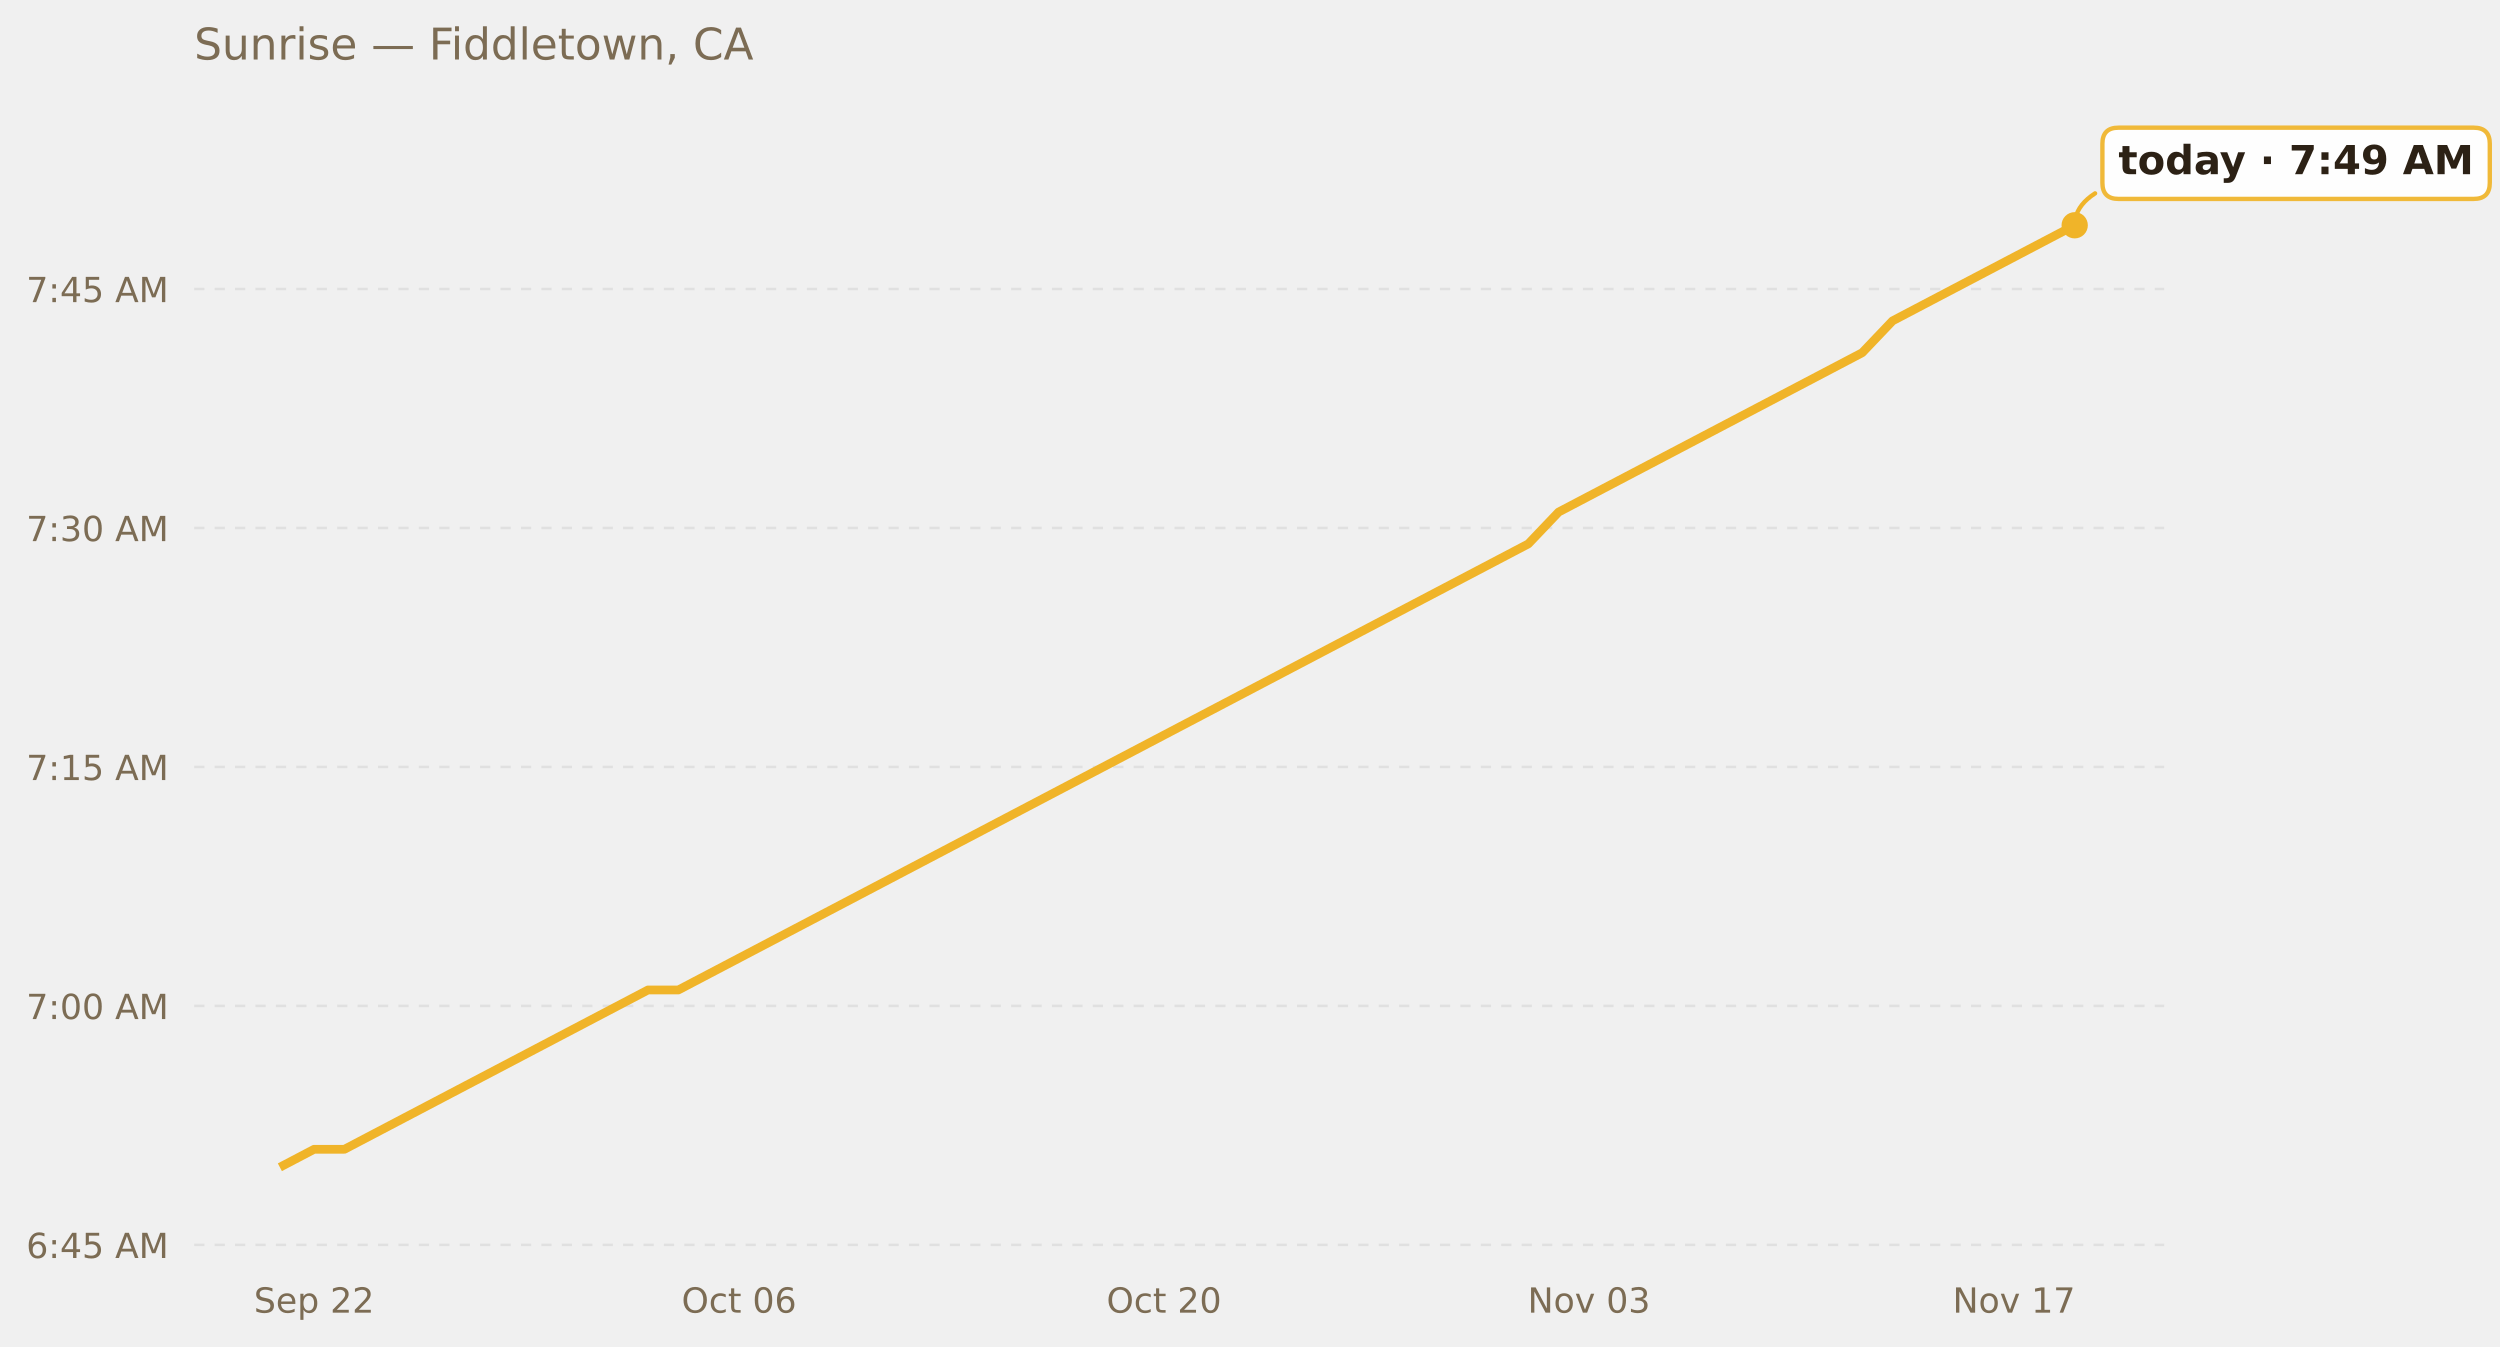
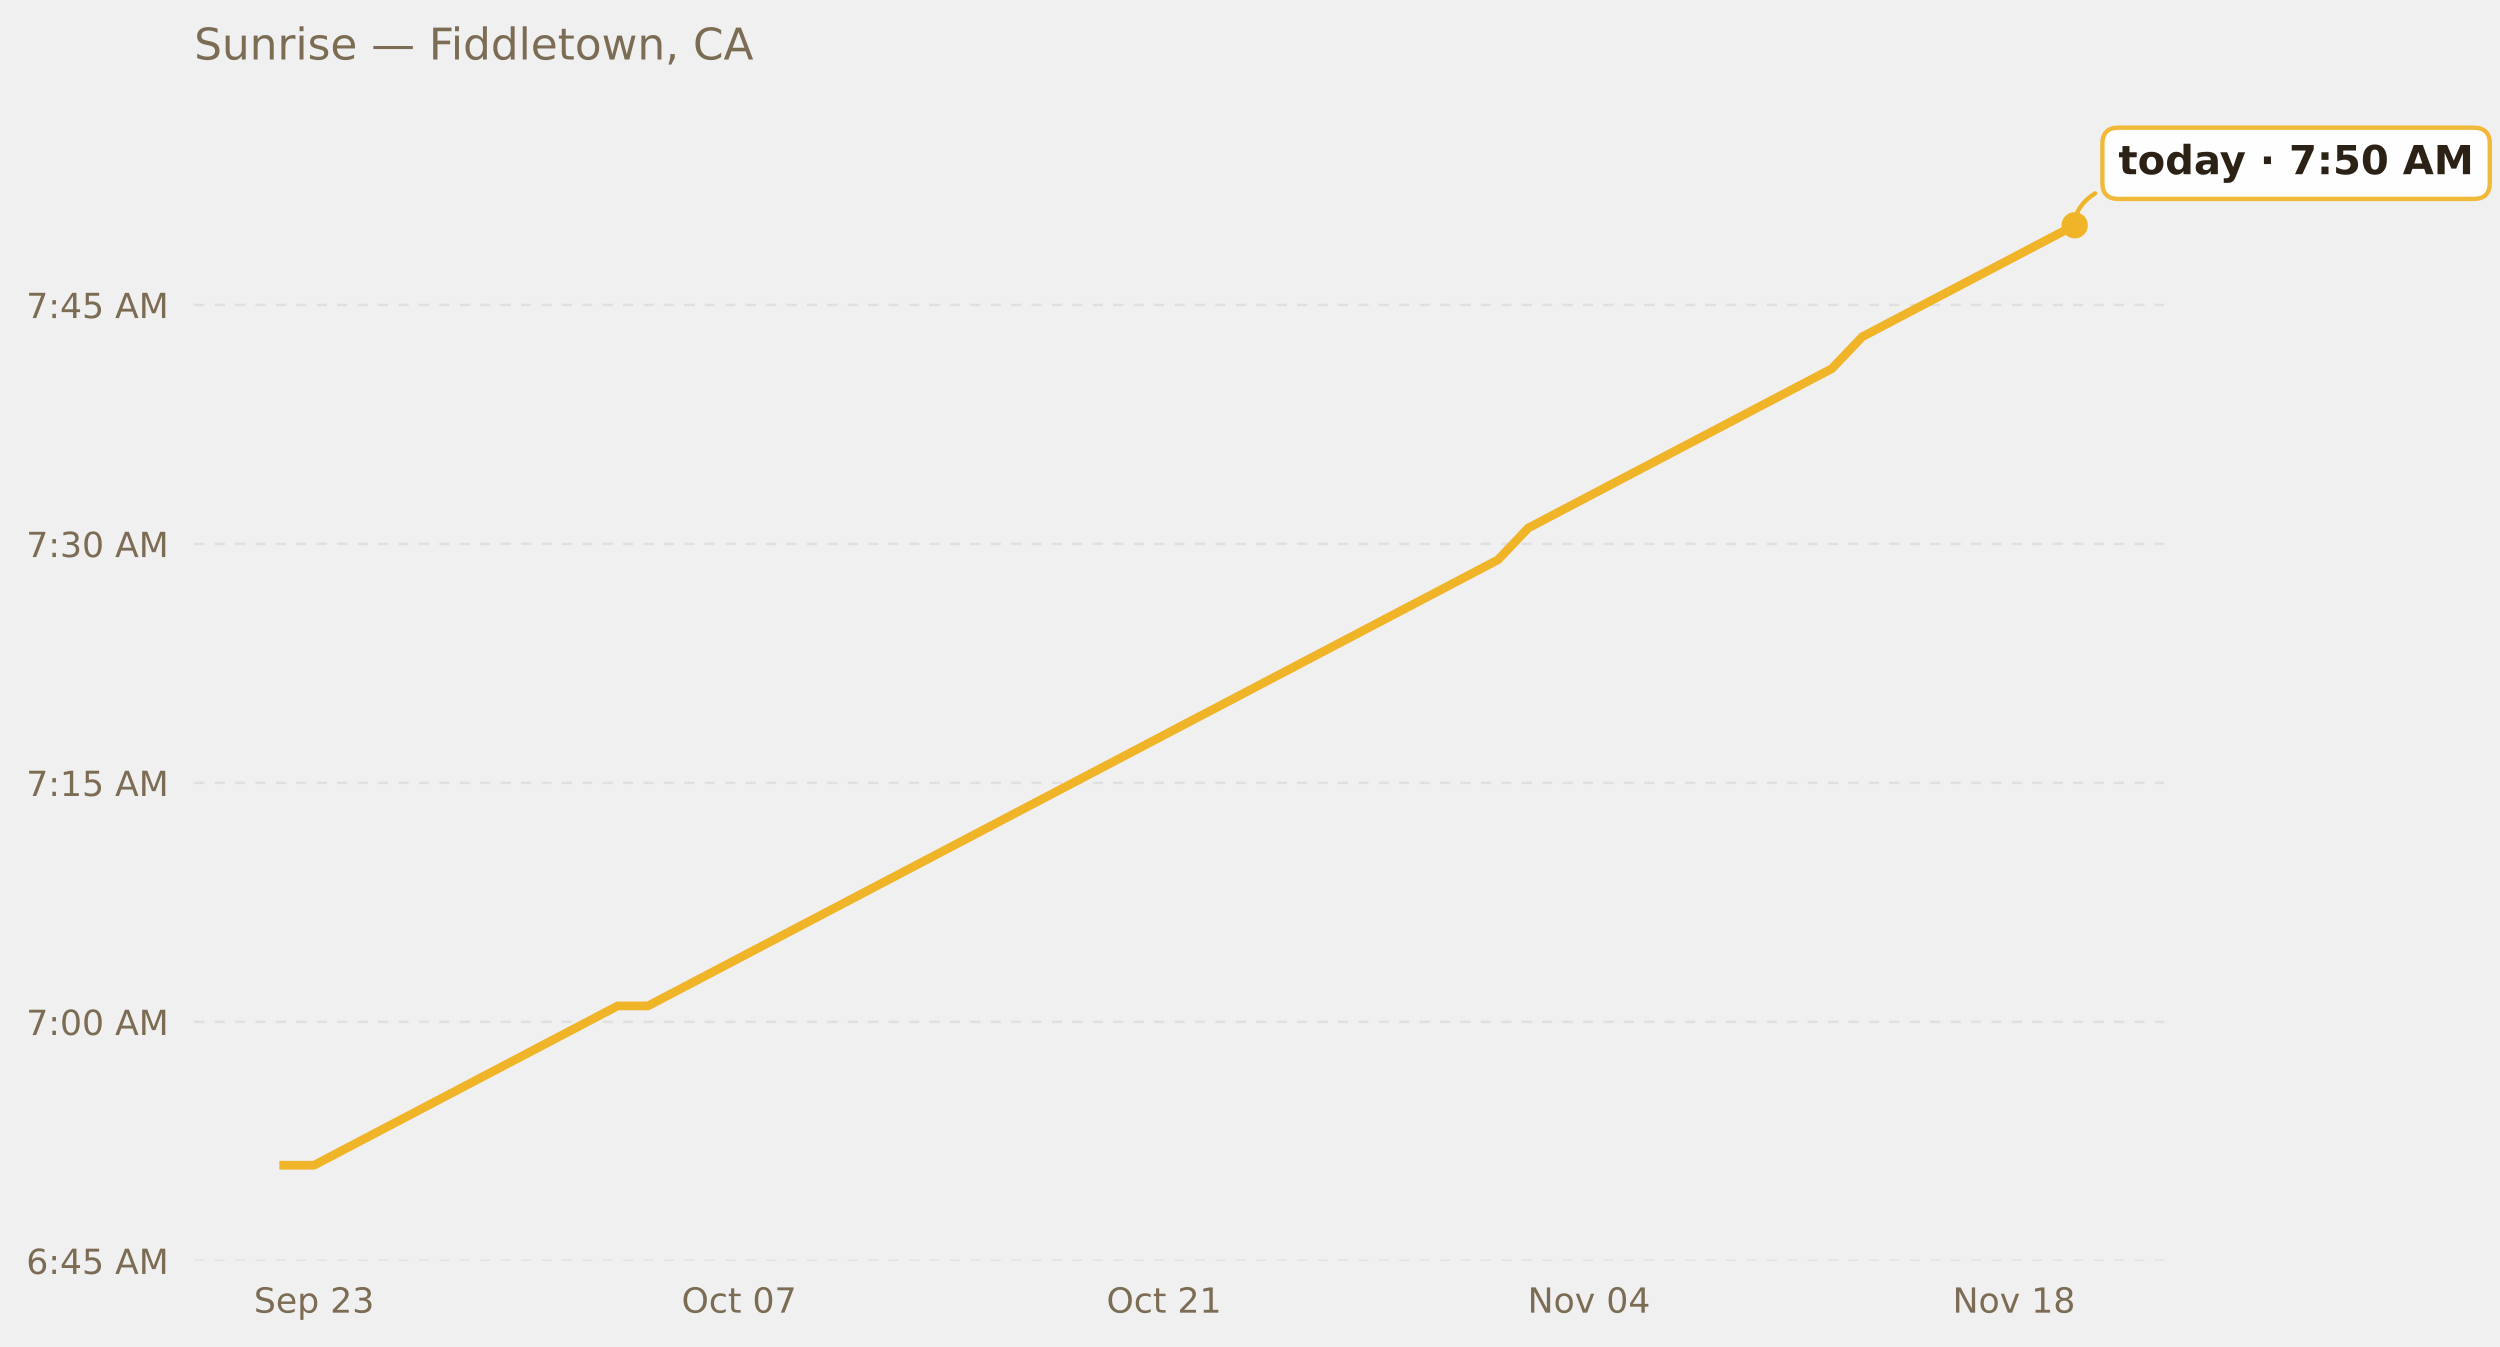
<svg xmlns="http://www.w3.org/2000/svg" xmlns:xlink="http://www.w3.org/1999/xlink" width="685.516pt" height="369.112pt" viewBox="0 0 685.516 369.112" version="1.1">
  <defs>
    <style type="text/css">*{stroke-linejoin: round; stroke-linecap: butt}</style>
  </defs>
  <g id="figure_1">
    <g id="patch_1">
      <path d="M 0 369.112  L 685.516 369.112  L 685.516 0  L 0 0  L 0 369.112  z " style="fill: none; opacity: 0" />
    </g>
    <g id="axes_1">
      <g id="patch_2">
        <path d="M 53.248 345.718  L 593.447 345.718  L 593.447 30.318  L 53.248 30.318  L 53.248 345.718  z " style="fill: none" />
      </g>
      <g id="matplotlib.axis_1">
        <g id="xtick_1">
          <g id="text_1">
            <g style="fill: #7c6c54" transform="translate(69.6183 359.9366) scale(0.095 -0.095)">
              <defs>
                <path id="DejaVuSans-53" d="M 3425 4513  L 3425 3897  Q 3066 4069 2747 4153  Q 2428 4238 2131 4238  Q 1616 4238 1336 4038  Q 1056 3838 1056 3469  Q 1056 3159 1242 3001  Q 1428 2844 1947 2747  L 2328 2669  Q 3034 2534 3370 2195  Q 3706 1856 3706 1288  Q 3706 609 3251 259  Q 2797 -91 1919 -91  Q 1588 -91 1214 -16  Q 841 59 441 206  L 441 856  Q 825 641 1194 531  Q 1563 422 1919 422  Q 2459 422 2753 634  Q 3047 847 3047 1241  Q 3047 1584 2836 1778  Q 2625 1972 2144 2069  L 1759 2144  Q 1053 2284 737 2584  Q 422 2884 422 3419  Q 422 4038 858 4394  Q 1294 4750 2059 4750  Q 2388 4750 2728 4690  Q 3069 4631 3425 4513  z " transform="scale(0.015625)" />
                <path id="DejaVuSans-65" d="M 3597 1894  L 3597 1613  L 953 1613  Q 991 1019 1311 708  Q 1631 397 2203 397  Q 2534 397 2845 478  Q 3156 559 3463 722  L 3463 178  Q 3153 47 2828 -22  Q 2503 -91 2169 -91  Q 1331 -91 842 396  Q 353 884 353 1716  Q 353 2575 817 3079  Q 1281 3584 2069 3584  Q 2775 3584 3186 3129  Q 3597 2675 3597 1894  z M 3022 2063  Q 3016 2534 2758 2815  Q 2500 3097 2075 3097  Q 1594 3097 1305 2825  Q 1016 2553 972 2059  L 3022 2063  z " transform="scale(0.015625)" />
                <path id="DejaVuSans-70" d="M 1159 525  L 1159 -1331  L 581 -1331  L 581 3500  L 1159 3500  L 1159 2969  Q 1341 3281 1617 3432  Q 1894 3584 2278 3584  Q 2916 3584 3314 3078  Q 3713 2572 3713 1747  Q 3713 922 3314 415  Q 2916 -91 2278 -91  Q 1894 -91 1617 61  Q 1341 213 1159 525  z M 3116 1747  Q 3116 2381 2855 2742  Q 2594 3103 2138 3103  Q 1681 3103 1420 2742  Q 1159 2381 1159 1747  Q 1159 1113 1420 752  Q 1681 391 2138 391  Q 2594 391 2855 752  Q 3116 1113 3116 1747  z " transform="scale(0.015625)" />
                <path id="DejaVuSans-20" transform="scale(0.015625)" />
                <path id="DejaVuSans-32" d="M 1228 531  L 3431 531  L 3431 0  L 469 0  L 469 531  Q 828 903 1448 1529  Q 2069 2156 2228 2338  Q 2531 2678 2651 2914  Q 2772 3150 2772 3378  Q 2772 3750 2511 3984  Q 2250 4219 1831 4219  Q 1534 4219 1204 4116  Q 875 4013 500 3803  L 500 4441  Q 881 4594 1212 4672  Q 1544 4750 1819 4750  Q 2544 4750 2975 4387  Q 3406 4025 3406 3419  Q 3406 3131 3298 2873  Q 3191 2616 2906 2266  Q 2828 2175 2409 1742  Q 1991 1309 1228 531  z " transform="scale(0.015625)" />
+                 <path id="DejaVuSans-33" d="M 2597 2516  Q 3050 2419 3304 2112  Q 3559 1806 3559 1356  Q 3559 666 3084 287  Q 2609 -91 1734 -91  Q 1441 -91 1130 -33  Q 819 25 488 141  L 488 750  Q 750 597 1062 519  Q 1375 441 1716 441  Q 2309 441 2620 675  Q 2931 909 2931 1356  Q 2931 1769 2642 2001  Q 2353 2234 1838 2234  L 1294 2234  L 1294 2753  L 1863 2753  Q 2328 2753 2575 2939  Q 2822 3125 2822 3475  Q 2822 3834 2567 4026  Q 2313 4219 1838 4219  Q 1578 4219 1281 4162  Q 984 4106 628 3988  L 628 4550  Q 988 4650 1302 4700  Q 1616 4750 1894 4750  Q 2613 4750 3031 4423  Q 3450 4097 3450 3541  Q 3450 3153 3228 2886  Q 3006 2619 2597 2516  z " transform="scale(0.015625)" />
              </defs>
              <use xlink:href="#DejaVuSans-53" />
              <use xlink:href="#DejaVuSans-65" x="63.477" />
              <use xlink:href="#DejaVuSans-70" x="125" />
              <use xlink:href="#DejaVuSans-20" x="188.477" />
              <use xlink:href="#DejaVuSans-32" x="220.264" />
-               <use xlink:href="#DejaVuSans-32" x="283.887" />
+               <use xlink:href="#DejaVuSans-33" x="283.887" />
            </g>
          </g>
        </g>
        <g id="xtick_2">
          <g id="text_2">
            <g style="fill: #7c6c54" transform="translate(186.8889 359.9366) scale(0.095 -0.095)">
              <defs>
                <path id="DejaVuSans-4f" d="M 2522 4238  Q 1834 4238 1429 3725  Q 1025 3213 1025 2328  Q 1025 1447 1429 934  Q 1834 422 2522 422  Q 3209 422 3611 934  Q 4013 1447 4013 2328  Q 4013 3213 3611 3725  Q 3209 4238 2522 4238  z M 2522 4750  Q 3503 4750 4090 4092  Q 4678 3434 4678 2328  Q 4678 1225 4090 567  Q 3503 -91 2522 -91  Q 1538 -91 948 565  Q 359 1222 359 2328  Q 359 3434 948 4092  Q 1538 4750 2522 4750  z " transform="scale(0.015625)" />
                <path id="DejaVuSans-63" d="M 3122 3366  L 3122 2828  Q 2878 2963 2633 3030  Q 2388 3097 2138 3097  Q 1578 3097 1268 2742  Q 959 2388 959 1747  Q 959 1106 1268 751  Q 1578 397 2138 397  Q 2388 397 2633 464  Q 2878 531 3122 666  L 3122 134  Q 2881 22 2623 -34  Q 2366 -91 2075 -91  Q 1284 -91 818 406  Q 353 903 353 1747  Q 353 2603 823 3093  Q 1294 3584 2113 3584  Q 2378 3584 2631 3529  Q 2884 3475 3122 3366  z " transform="scale(0.015625)" />
                <path id="DejaVuSans-74" d="M 1172 4494  L 1172 3500  L 2356 3500  L 2356 3053  L 1172 3053  L 1172 1153  Q 1172 725 1289 603  Q 1406 481 1766 481  L 2356 481  L 2356 0  L 1766 0  Q 1100 0 847 248  Q 594 497 594 1153  L 594 3053  L 172 3053  L 172 3500  L 594 3500  L 594 4494  L 1172 4494  z " transform="scale(0.015625)" />
                <path id="DejaVuSans-30" d="M 2034 4250  Q 1547 4250 1301 3770  Q 1056 3291 1056 2328  Q 1056 1369 1301 889  Q 1547 409 2034 409  Q 2525 409 2770 889  Q 3016 1369 3016 2328  Q 3016 3291 2770 3770  Q 2525 4250 2034 4250  z M 2034 4750  Q 2819 4750 3233 4129  Q 3647 3509 3647 2328  Q 3647 1150 3233 529  Q 2819 -91 2034 -91  Q 1250 -91 836 529  Q 422 1150 422 2328  Q 422 3509 836 4129  Q 1250 4750 2034 4750  z " transform="scale(0.015625)" />
-                 <path id="DejaVuSans-36" d="M 2113 2584  Q 1688 2584 1439 2293  Q 1191 2003 1191 1497  Q 1191 994 1439 701  Q 1688 409 2113 409  Q 2538 409 2786 701  Q 3034 994 3034 1497  Q 3034 2003 2786 2293  Q 2538 2584 2113 2584  z M 3366 4563  L 3366 3988  Q 3128 4100 2886 4159  Q 2644 4219 2406 4219  Q 1781 4219 1451 3797  Q 1122 3375 1075 2522  Q 1259 2794 1537 2939  Q 1816 3084 2150 3084  Q 2853 3084 3261 2657  Q 3669 2231 3669 1497  Q 3669 778 3244 343  Q 2819 -91 2113 -91  Q 1303 -91 875 529  Q 447 1150 447 2328  Q 447 3434 972 4092  Q 1497 4750 2381 4750  Q 2619 4750 2861 4703  Q 3103 4656 3366 4563  z " transform="scale(0.015625)" />
+                 <path id="DejaVuSans-37" d="M 525 4666  L 3525 4666  L 3525 4397  L 1831 0  L 1172 0  L 2766 4134  L 525 4134  L 525 4666  z " transform="scale(0.015625)" />
              </defs>
              <use xlink:href="#DejaVuSans-4f" />
              <use xlink:href="#DejaVuSans-63" x="78.711" />
              <use xlink:href="#DejaVuSans-74" x="133.691" />
              <use xlink:href="#DejaVuSans-20" x="172.9" />
              <use xlink:href="#DejaVuSans-30" x="204.688" />
-               <use xlink:href="#DejaVuSans-36" x="268.311" />
+               <use xlink:href="#DejaVuSans-37" x="268.311" />
            </g>
          </g>
        </g>
        <g id="xtick_3">
          <g id="text_3">
            <g style="fill: #7c6c54" transform="translate(303.4187 359.9366) scale(0.095 -0.095)">
+               <defs>
+                 <path id="DejaVuSans-31" d="M 794 531  L 1825 531  L 1825 4091  L 703 3866  L 703 4441  L 1819 4666  L 2450 4666  L 2450 531  L 3481 531  L 3481 0  L 794 0  L 794 531  z " transform="scale(0.015625)" />
+               </defs>
              <use xlink:href="#DejaVuSans-4f" />
              <use xlink:href="#DejaVuSans-63" x="78.711" />
              <use xlink:href="#DejaVuSans-74" x="133.691" />
              <use xlink:href="#DejaVuSans-20" x="172.9" />
              <use xlink:href="#DejaVuSans-32" x="204.688" />
-               <use xlink:href="#DejaVuSans-30" x="268.311" />
+               <use xlink:href="#DejaVuSans-31" x="268.311" />
            </g>
          </g>
        </g>
        <g id="xtick_4">
          <g id="text_4">
            <g style="fill: #7c6c54" transform="translate(418.8902 359.9366) scale(0.095 -0.095)">
              <defs>
                <path id="DejaVuSans-4e" d="M 628 4666  L 1478 4666  L 3547 763  L 3547 4666  L 4159 4666  L 4159 0  L 3309 0  L 1241 3903  L 1241 0  L 628 0  L 628 4666  z " transform="scale(0.015625)" />
                <path id="DejaVuSans-6f" d="M 1959 3097  Q 1497 3097 1228 2736  Q 959 2375 959 1747  Q 959 1119 1226 758  Q 1494 397 1959 397  Q 2419 397 2687 759  Q 2956 1122 2956 1747  Q 2956 2369 2687 2733  Q 2419 3097 1959 3097  z M 1959 3584  Q 2709 3584 3137 3096  Q 3566 2609 3566 1747  Q 3566 888 3137 398  Q 2709 -91 1959 -91  Q 1206 -91 779 398  Q 353 888 353 1747  Q 353 2609 779 3096  Q 1206 3584 1959 3584  z " transform="scale(0.015625)" />
                <path id="DejaVuSans-76" d="M 191 3500  L 800 3500  L 1894 563  L 2988 3500  L 3597 3500  L 2284 0  L 1503 0  L 191 3500  z " transform="scale(0.015625)" />
-                 <path id="DejaVuSans-33" d="M 2597 2516  Q 3050 2419 3304 2112  Q 3559 1806 3559 1356  Q 3559 666 3084 287  Q 2609 -91 1734 -91  Q 1441 -91 1130 -33  Q 819 25 488 141  L 488 750  Q 750 597 1062 519  Q 1375 441 1716 441  Q 2309 441 2620 675  Q 2931 909 2931 1356  Q 2931 1769 2642 2001  Q 2353 2234 1838 2234  L 1294 2234  L 1294 2753  L 1863 2753  Q 2328 2753 2575 2939  Q 2822 3125 2822 3475  Q 2822 3834 2567 4026  Q 2313 4219 1838 4219  Q 1578 4219 1281 4162  Q 984 4106 628 3988  L 628 4550  Q 988 4650 1302 4700  Q 1616 4750 1894 4750  Q 2613 4750 3031 4423  Q 3450 4097 3450 3541  Q 3450 3153 3228 2886  Q 3006 2619 2597 2516  z " transform="scale(0.015625)" />
+                 <path id="DejaVuSans-34" d="M 2419 4116  L 825 1625  L 2419 1625  L 2419 4116  z M 2253 4666  L 3047 4666  L 3047 1625  L 3713 1625  L 3713 1100  L 3047 1100  L 3047 0  L 2419 0  L 2419 1100  L 313 1100  L 313 1709  L 2253 4666  z " transform="scale(0.015625)" />
              </defs>
              <use xlink:href="#DejaVuSans-4e" />
              <use xlink:href="#DejaVuSans-6f" x="74.805" />
              <use xlink:href="#DejaVuSans-76" x="135.986" />
              <use xlink:href="#DejaVuSans-20" x="195.166" />
              <use xlink:href="#DejaVuSans-30" x="226.953" />
-               <use xlink:href="#DejaVuSans-33" x="290.576" />
+               <use xlink:href="#DejaVuSans-34" x="290.576" />
            </g>
          </g>
        </g>
        <g id="xtick_5">
          <g id="text_5">
            <g style="fill: #7c6c54" transform="translate(535.42 359.9366) scale(0.095 -0.095)">
              <defs>
-                 <path id="DejaVuSans-31" d="M 794 531  L 1825 531  L 1825 4091  L 703 3866  L 703 4441  L 1819 4666  L 2450 4666  L 2450 531  L 3481 531  L 3481 0  L 794 0  L 794 531  z " transform="scale(0.015625)" />
-                 <path id="DejaVuSans-37" d="M 525 4666  L 3525 4666  L 3525 4397  L 1831 0  L 1172 0  L 2766 4134  L 525 4134  L 525 4666  z " transform="scale(0.015625)" />
+                 <path id="DejaVuSans-38" d="M 2034 2216  Q 1584 2216 1326 1975  Q 1069 1734 1069 1313  Q 1069 891 1326 650  Q 1584 409 2034 409  Q 2484 409 2743 651  Q 3003 894 3003 1313  Q 3003 1734 2745 1975  Q 2488 2216 2034 2216  z M 1403 2484  Q 997 2584 770 2862  Q 544 3141 544 3541  Q 544 4100 942 4425  Q 1341 4750 2034 4750  Q 2731 4750 3128 4425  Q 3525 4100 3525 3541  Q 3525 3141 3298 2862  Q 3072 2584 2669 2484  Q 3125 2378 3379 2068  Q 3634 1759 3634 1313  Q 3634 634 3220 271  Q 2806 -91 2034 -91  Q 1263 -91 848 271  Q 434 634 434 1313  Q 434 1759 690 2068  Q 947 2378 1403 2484  z M 1172 3481  Q 1172 3119 1398 2916  Q 1625 2713 2034 2713  Q 2441 2713 2670 2916  Q 2900 3119 2900 3481  Q 2900 3844 2670 4047  Q 2441 4250 2034 4250  Q 1625 4250 1398 4047  Q 1172 3844 1172 3481  z " transform="scale(0.015625)" />
              </defs>
              <use xlink:href="#DejaVuSans-4e" />
              <use xlink:href="#DejaVuSans-6f" x="74.805" />
              <use xlink:href="#DejaVuSans-76" x="135.986" />
              <use xlink:href="#DejaVuSans-20" x="195.166" />
              <use xlink:href="#DejaVuSans-31" x="226.953" />
-               <use xlink:href="#DejaVuSans-37" x="290.576" />
+               <use xlink:href="#DejaVuSans-38" x="290.576" />
            </g>
          </g>
        </g>
      </g>
      <g id="matplotlib.axis_2">
        <g id="ytick_1">
          <g id="line2d_1">
-             <path d="M 53.248 341.35  L 593.447 341.35  " clip-path="url(#pa359746d48)" style="fill: none; stroke-dasharray: 2.8,2.8; stroke-dashoffset: 0; stroke: #e0e0e0; stroke-width: 0.7" />
+             <path d="M 53.248 345.718  L 593.447 345.718  " clip-path="url(#pfb98e4718d)" style="fill: none; stroke-dasharray: 2.8,2.8; stroke-dashoffset: 0; stroke: #e0e0e0; stroke-width: 0.7" />
          </g>
          <g id="text_6">
-             <g style="fill: #7c6c54" transform="translate(7.2 344.959) scale(0.095 -0.095)">
-               <defs>
+             <g style="fill: #7c6c54" transform="translate(7.2 349.3274) scale(0.095 -0.095)">
+               <defs>
+                 <path id="DejaVuSans-36" d="M 2113 2584  Q 1688 2584 1439 2293  Q 1191 2003 1191 1497  Q 1191 994 1439 701  Q 1688 409 2113 409  Q 2538 409 2786 701  Q 3034 994 3034 1497  Q 3034 2003 2786 2293  Q 2538 2584 2113 2584  z M 3366 4563  L 3366 3988  Q 3128 4100 2886 4159  Q 2644 4219 2406 4219  Q 1781 4219 1451 3797  Q 1122 3375 1075 2522  Q 1259 2794 1537 2939  Q 1816 3084 2150 3084  Q 2853 3084 3261 2657  Q 3669 2231 3669 1497  Q 3669 778 3244 343  Q 2819 -91 2113 -91  Q 1303 -91 875 529  Q 447 1150 447 2328  Q 447 3434 972 4092  Q 1497 4750 2381 4750  Q 2619 4750 2861 4703  Q 3103 4656 3366 4563  z " transform="scale(0.015625)" />
                <path id="DejaVuSans-3a" d="M 750 794  L 1409 794  L 1409 0  L 750 0  L 750 794  z M 750 3309  L 1409 3309  L 1409 2516  L 750 2516  L 750 3309  z " transform="scale(0.015625)" />
-                 <path id="DejaVuSans-34" d="M 2419 4116  L 825 1625  L 2419 1625  L 2419 4116  z M 2253 4666  L 3047 4666  L 3047 1625  L 3713 1625  L 3713 1100  L 3047 1100  L 3047 0  L 2419 0  L 2419 1100  L 313 1100  L 313 1709  L 2253 4666  z " transform="scale(0.015625)" />
                <path id="DejaVuSans-35" d="M 691 4666  L 3169 4666  L 3169 4134  L 1269 4134  L 1269 2991  Q 1406 3038 1543 3061  Q 1681 3084 1819 3084  Q 2600 3084 3056 2656  Q 3513 2228 3513 1497  Q 3513 744 3044 326  Q 2575 -91 1722 -91  Q 1428 -91 1123 -41  Q 819 9 494 109  L 494 744  Q 775 591 1075 516  Q 1375 441 1709 441  Q 2250 441 2565 725  Q 2881 1009 2881 1497  Q 2881 1984 2565 2268  Q 2250 2553 1709 2553  Q 1456 2553 1204 2497  Q 953 2441 691 2322  L 691 4666  z " transform="scale(0.015625)" />
                <path id="DejaVuSans-41" d="M 2188 4044  L 1331 1722  L 3047 1722  L 2188 4044  z M 1831 4666  L 2547 4666  L 4325 0  L 3669 0  L 3244 1197  L 1141 1197  L 716 0  L 50 0  L 1831 4666  z " transform="scale(0.015625)" />
                <path id="DejaVuSans-4d" d="M 628 4666  L 1569 4666  L 2759 1491  L 3956 4666  L 4897 4666  L 4897 0  L 4281 0  L 4281 4097  L 3078 897  L 2444 897  L 1241 4097  L 1241 0  L 628 0  L 628 4666  z " transform="scale(0.015625)" />
              </defs>
              <use xlink:href="#DejaVuSans-36" />
              <use xlink:href="#DejaVuSans-3a" x="63.623" />
              <use xlink:href="#DejaVuSans-34" x="97.314" />
              <use xlink:href="#DejaVuSans-35" x="160.938" />
              <use xlink:href="#DejaVuSans-20" x="224.561" />
              <use xlink:href="#DejaVuSans-41" x="256.348" />
              <use xlink:href="#DejaVuSans-4d" x="324.756" />
            </g>
          </g>
        </g>
        <g id="ytick_2">
          <g id="line2d_2">
-             <path d="M 53.248 275.823  L 593.447 275.823  " clip-path="url(#pa359746d48)" style="fill: none; stroke-dasharray: 2.8,2.8; stroke-dashoffset: 0; stroke: #e0e0e0; stroke-width: 0.7" />
+             <path d="M 53.248 280.192  L 593.447 280.192  " clip-path="url(#pfb98e4718d)" style="fill: none; stroke-dasharray: 2.8,2.8; stroke-dashoffset: 0; stroke: #e0e0e0; stroke-width: 0.7" />
          </g>
          <g id="text_7">
-             <g style="fill: #7c6c54" transform="translate(7.2 279.4326) scale(0.095 -0.095)">
+             <g style="fill: #7c6c54" transform="translate(7.2 283.8011) scale(0.095 -0.095)">
              <use xlink:href="#DejaVuSans-37" />
              <use xlink:href="#DejaVuSans-3a" x="63.623" />
              <use xlink:href="#DejaVuSans-30" x="97.314" />
              <use xlink:href="#DejaVuSans-30" x="160.938" />
              <use xlink:href="#DejaVuSans-20" x="224.561" />
              <use xlink:href="#DejaVuSans-41" x="256.348" />
              <use xlink:href="#DejaVuSans-4d" x="324.756" />
            </g>
          </g>
        </g>
        <g id="ytick_3">
          <g id="line2d_3">
-             <path d="M 53.248 210.297  L 593.447 210.297  " clip-path="url(#pa359746d48)" style="fill: none; stroke-dasharray: 2.8,2.8; stroke-dashoffset: 0; stroke: #e0e0e0; stroke-width: 0.7" />
+             <path d="M 53.248 214.665  L 593.447 214.665  " clip-path="url(#pfb98e4718d)" style="fill: none; stroke-dasharray: 2.8,2.8; stroke-dashoffset: 0; stroke: #e0e0e0; stroke-width: 0.7" />
          </g>
          <g id="text_8">
-             <g style="fill: #7c6c54" transform="translate(7.2 213.9063) scale(0.095 -0.095)">
+             <g style="fill: #7c6c54" transform="translate(7.2 218.2748) scale(0.095 -0.095)">
              <use xlink:href="#DejaVuSans-37" />
              <use xlink:href="#DejaVuSans-3a" x="63.623" />
              <use xlink:href="#DejaVuSans-31" x="97.314" />
              <use xlink:href="#DejaVuSans-35" x="160.938" />
              <use xlink:href="#DejaVuSans-20" x="224.561" />
              <use xlink:href="#DejaVuSans-41" x="256.348" />
              <use xlink:href="#DejaVuSans-4d" x="324.756" />
            </g>
          </g>
        </g>
        <g id="ytick_4">
          <g id="line2d_4">
-             <path d="M 53.248 144.771  L 593.447 144.771  " clip-path="url(#pa359746d48)" style="fill: none; stroke-dasharray: 2.8,2.8; stroke-dashoffset: 0; stroke: #e0e0e0; stroke-width: 0.7" />
+             <path d="M 53.248 149.139  L 593.447 149.139  " clip-path="url(#pfb98e4718d)" style="fill: none; stroke-dasharray: 2.8,2.8; stroke-dashoffset: 0; stroke: #e0e0e0; stroke-width: 0.7" />
          </g>
          <g id="text_9">
-             <g style="fill: #7c6c54" transform="translate(7.2 148.38) scale(0.095 -0.095)">
+             <g style="fill: #7c6c54" transform="translate(7.2 152.7484) scale(0.095 -0.095)">
              <use xlink:href="#DejaVuSans-37" />
              <use xlink:href="#DejaVuSans-3a" x="63.623" />
              <use xlink:href="#DejaVuSans-33" x="97.314" />
              <use xlink:href="#DejaVuSans-30" x="160.938" />
              <use xlink:href="#DejaVuSans-20" x="224.561" />
              <use xlink:href="#DejaVuSans-41" x="256.348" />
              <use xlink:href="#DejaVuSans-4d" x="324.756" />
            </g>
          </g>
        </g>
        <g id="ytick_5">
          <g id="line2d_5">
-             <path d="M 53.248 79.244  L 593.447 79.244  " clip-path="url(#pa359746d48)" style="fill: none; stroke-dasharray: 2.8,2.8; stroke-dashoffset: 0; stroke: #e0e0e0; stroke-width: 0.7" />
+             <path d="M 53.248 83.613  L 593.447 83.613  " clip-path="url(#pfb98e4718d)" style="fill: none; stroke-dasharray: 2.8,2.8; stroke-dashoffset: 0; stroke: #e0e0e0; stroke-width: 0.7" />
          </g>
          <g id="text_10">
-             <g style="fill: #7c6c54" transform="translate(7.2 82.8537) scale(0.095 -0.095)">
+             <g style="fill: #7c6c54" transform="translate(7.2 87.22212) scale(0.095 -0.095)">
              <use xlink:href="#DejaVuSans-37" />
              <use xlink:href="#DejaVuSans-3a" x="63.623" />
              <use xlink:href="#DejaVuSans-34" x="97.314" />
              <use xlink:href="#DejaVuSans-35" x="160.938" />
              <use xlink:href="#DejaVuSans-20" x="224.561" />
              <use xlink:href="#DejaVuSans-41" x="256.348" />
              <use xlink:href="#DejaVuSans-4d" x="324.756" />
            </g>
          </g>
        </g>
      </g>
      <g id="line2d_6">
-         <path d="M 77.802 319.508  L 86.126 315.139  L 94.45 315.139  L 102.773 310.771  L 111.097 306.402  L 119.42 302.034  L 127.744 297.665  L 136.067 293.297  L 144.391 288.929  L 152.715 284.56  L 161.038 280.192  L 169.362 275.823  L 177.685 271.455  L 186.009 271.455  L 194.332 267.087  L 202.656 262.718  L 210.979 258.35  L 219.303 253.981  L 227.627 249.613  L 235.95 245.244  L 244.274 240.876  L 252.597 236.508  L 260.921 232.139  L 269.244 227.771  L 277.568 223.402  L 285.891 219.034  L 294.215 214.665  L 302.539 210.297  L 310.862 205.929  L 319.186 201.56  L 327.509 197.192  L 335.833 192.823  L 344.156 188.455  L 352.48 184.087  L 360.804 179.718  L 369.127 175.35  L 377.451 170.981  L 385.774 166.613  L 394.098 162.244  L 402.421 157.876  L 410.745 153.508  L 419.068 149.139  L 427.392 140.402  L 435.716 136.034  L 444.039 131.665  L 452.363 127.297  L 460.686 122.929  L 469.01 118.56  L 477.333 114.192  L 485.657 109.823  L 493.981 105.455  L 502.304 101.087  L 510.628 96.718  L 518.951 87.981  L 527.275 83.613  L 535.598 79.244  L 543.922 74.876  L 552.245 70.508  L 560.569 66.139  L 568.893 61.771  " clip-path="url(#pa359746d48)" style="fill: none; stroke: #f0b429; stroke-width: 2.4; stroke-linecap: square" />
+         <path d="M 77.802 319.508  L 86.126 319.508  L 94.45 315.139  L 102.773 310.771  L 111.097 306.402  L 119.42 302.034  L 127.744 297.665  L 136.067 293.297  L 144.391 288.929  L 152.715 284.56  L 161.038 280.192  L 169.362 275.823  L 177.685 275.823  L 186.009 271.455  L 194.332 267.087  L 202.656 262.718  L 210.979 258.35  L 219.303 253.981  L 227.627 249.613  L 235.95 245.244  L 244.274 240.876  L 252.597 236.508  L 260.921 232.139  L 269.244 227.771  L 277.568 223.402  L 285.891 219.034  L 294.215 214.665  L 302.539 210.297  L 310.862 205.929  L 319.186 201.56  L 327.509 197.192  L 335.833 192.823  L 344.156 188.455  L 352.48 184.087  L 360.804 179.718  L 369.127 175.35  L 377.451 170.981  L 385.774 166.613  L 394.098 162.244  L 402.421 157.876  L 410.745 153.508  L 419.068 144.771  L 427.392 140.402  L 435.716 136.034  L 444.039 131.665  L 452.363 127.297  L 460.686 122.929  L 469.01 118.56  L 477.333 114.192  L 485.657 109.823  L 493.981 105.455  L 502.304 101.087  L 510.628 92.35  L 518.951 87.981  L 527.275 83.613  L 535.598 79.244  L 543.922 74.876  L 552.245 70.508  L 560.569 66.139  L 568.893 61.771  " clip-path="url(#pfb98e4718d)" style="fill: none; stroke: #f0b429; stroke-width: 2.4; stroke-linecap: square" />
      </g>
      <g id="patch_3">
        <path d="M 574.481 53.024  Q 570.003 55.902 569.113 59.783  " style="fill: none; stroke: #f0b429; stroke-width: 1.2; stroke-linecap: round" />
      </g>
      <g id="text_11">
        <g id="patch_4">
          <path d="M 580.893 54.544  L 678.316 54.544  Q 682.716 54.544 682.716 50.144  L 682.716 39.412  Q 682.716 35.012 678.316 35.012  L 580.893 35.012  Q 576.493 35.012 576.493 39.412  L 576.493 50.144  Q 576.493 54.544 580.893 54.544  z " style="fill: #ffffff; opacity: 0.92; stroke: #f0b429; stroke-width: 1.2; stroke-linejoin: miter" />
        </g>
        <g style="fill: #2c2115" transform="translate(580.8926 47.77076) scale(0.11 -0.11)">
          <defs>
            <path id="DejaVuSans-Bold-74" d="M 1759 4494  L 1759 3500  L 2913 3500  L 2913 2700  L 1759 2700  L 1759 1216  Q 1759 972 1856 886  Q 1953 800 2241 800  L 2816 800  L 2816 0  L 1856 0  Q 1194 0 917 276  Q 641 553 641 1216  L 641 2700  L 84 2700  L 84 3500  L 641 3500  L 641 4494  L 1759 4494  z " transform="scale(0.015625)" />
            <path id="DejaVuSans-Bold-6f" d="M 2203 2784  Q 1831 2784 1636 2517  Q 1441 2250 1441 1747  Q 1441 1244 1636 976  Q 1831 709 2203 709  Q 2569 709 2762 976  Q 2956 1244 2956 1747  Q 2956 2250 2762 2517  Q 2569 2784 2203 2784  z M 2203 3584  Q 3106 3584 3614 3096  Q 4122 2609 4122 1747  Q 4122 884 3614 396  Q 3106 -91 2203 -91  Q 1297 -91 786 396  Q 275 884 275 1747  Q 275 2609 786 3096  Q 1297 3584 2203 3584  z " transform="scale(0.015625)" />
            <path id="DejaVuSans-Bold-64" d="M 2919 2988  L 2919 4863  L 4044 4863  L 4044 0  L 2919 0  L 2919 506  Q 2688 197 2409 53  Q 2131 -91 1766 -91  Q 1119 -91 703 423  Q 288 938 288 1747  Q 288 2556 703 3070  Q 1119 3584 1766 3584  Q 2128 3584 2408 3439  Q 2688 3294 2919 2988  z M 2181 722  Q 2541 722 2730 984  Q 2919 1247 2919 1747  Q 2919 2247 2730 2509  Q 2541 2772 2181 2772  Q 1825 2772 1636 2509  Q 1447 2247 1447 1747  Q 1447 1247 1636 984  Q 1825 722 2181 722  z " transform="scale(0.015625)" />
            <path id="DejaVuSans-Bold-61" d="M 2106 1575  Q 1756 1575 1579 1456  Q 1403 1338 1403 1106  Q 1403 894 1545 773  Q 1688 653 1941 653  Q 2256 653 2472 879  Q 2688 1106 2688 1447  L 2688 1575  L 2106 1575  z M 3816 1997  L 3816 0  L 2688 0  L 2688 519  Q 2463 200 2181 54  Q 1900 -91 1497 -91  Q 953 -91 614 226  Q 275 544 275 1050  Q 275 1666 698 1953  Q 1122 2241 2028 2241  L 2688 2241  L 2688 2328  Q 2688 2594 2478 2717  Q 2269 2841 1825 2841  Q 1466 2841 1156 2769  Q 847 2697 581 2553  L 581 3406  Q 941 3494 1303 3539  Q 1666 3584 2028 3584  Q 2975 3584 3395 3211  Q 3816 2838 3816 1997  z " transform="scale(0.015625)" />
            <path id="DejaVuSans-Bold-79" d="M 78 3500  L 1197 3500  L 2138 1125  L 2938 3500  L 4056 3500  L 2584 -331  Q 2363 -916 2067 -1148  Q 1772 -1381 1288 -1381  L 641 -1381  L 641 -647  L 991 -647  Q 1275 -647 1404 -556  Q 1534 -466 1606 -231  L 1638 -134  L 78 3500  z " transform="scale(0.015625)" />
            <path id="DejaVuSans-Bold-20" transform="scale(0.015625)" />
            <path id="DejaVuSans-Bold-b7" d="M 653 2828  L 1778 2828  L 1778 1619  L 653 1619  L 653 2828  z " transform="scale(0.015625)" />
            <path id="DejaVuSans-Bold-37" d="M 428 4666  L 3944 4666  L 3944 3988  L 2125 0  L 953 0  L 2675 3781  L 428 3781  L 428 4666  z " transform="scale(0.015625)" />
            <path id="DejaVuSans-Bold-3a" d="M 716 3500  L 1844 3500  L 1844 2291  L 716 2291  L 716 3500  z M 716 1209  L 1844 1209  L 1844 0  L 716 0  L 716 1209  z " transform="scale(0.015625)" />
-             <path id="DejaVuSans-Bold-34" d="M 2356 3675  L 1038 1722  L 2356 1722  L 2356 3675  z M 2156 4666  L 3494 4666  L 3494 1722  L 4159 1722  L 4159 850  L 3494 850  L 3494 0  L 2356 0  L 2356 850  L 288 850  L 288 1881  L 2156 4666  z " transform="scale(0.015625)" />
-             <path id="DejaVuSans-Bold-39" d="M 641 103  L 641 966  Q 928 831 1190 764  Q 1453 697 1709 697  Q 2247 697 2547 995  Q 2847 1294 2900 1881  Q 2688 1725 2447 1647  Q 2206 1569 1925 1569  Q 1209 1569 770 1986  Q 331 2403 331 3084  Q 331 3838 820 4291  Q 1309 4744 2131 4744  Q 3044 4744 3544 4128  Q 4044 3513 4044 2388  Q 4044 1231 3459 570  Q 2875 -91 1856 -91  Q 1528 -91 1228 -42  Q 928 6 641 103  z M 2125 2350  Q 2441 2350 2600 2554  Q 2759 2759 2759 3169  Q 2759 3575 2600 3781  Q 2441 3988 2125 3988  Q 1809 3988 1650 3781  Q 1491 3575 1491 3169  Q 1491 2759 1650 2554  Q 1809 2350 2125 2350  z " transform="scale(0.015625)" />
+             <path id="DejaVuSans-Bold-35" d="M 678 4666  L 3669 4666  L 3669 3781  L 1638 3781  L 1638 3059  Q 1775 3097 1914 3117  Q 2053 3138 2203 3138  Q 3056 3138 3531 2711  Q 4006 2284 4006 1522  Q 4006 766 3489 337  Q 2972 -91 2053 -91  Q 1656 -91 1267 -14  Q 878 63 494 219  L 494 1166  Q 875 947 1217 837  Q 1559 728 1863 728  Q 2300 728 2551 942  Q 2803 1156 2803 1522  Q 2803 1891 2551 2103  Q 2300 2316 1863 2316  Q 1603 2316 1309 2248  Q 1016 2181 678 2041  L 678 4666  z " transform="scale(0.015625)" />
+             <path id="DejaVuSans-Bold-30" d="M 2944 2338  Q 2944 3213 2780 3570  Q 2616 3928 2228 3928  Q 1841 3928 1675 3570  Q 1509 3213 1509 2338  Q 1509 1453 1675 1090  Q 1841 728 2228 728  Q 2613 728 2778 1090  Q 2944 1453 2944 2338  z M 4147 2328  Q 4147 1169 3647 539  Q 3147 -91 2228 -91  Q 1306 -91 806 539  Q 306 1169 306 2328  Q 306 3491 806 4120  Q 1306 4750 2228 4750  Q 3147 4750 3647 4120  Q 4147 3491 4147 2328  z " transform="scale(0.015625)" />
            <path id="DejaVuSans-Bold-41" d="M 3419 850  L 1538 850  L 1241 0  L 31 0  L 1759 4666  L 3194 4666  L 4922 0  L 3713 0  L 3419 850  z M 1838 1716  L 3116 1716  L 2478 3572  L 1838 1716  z " transform="scale(0.015625)" />
            <path id="DejaVuSans-Bold-4d" d="M 588 4666  L 2119 4666  L 3181 2169  L 4250 4666  L 5778 4666  L 5778 0  L 4641 0  L 4641 3413  L 3566 897  L 2803 897  L 1728 3413  L 1728 0  L 588 0  L 588 4666  z " transform="scale(0.015625)" />
          </defs>
          <use xlink:href="#DejaVuSans-Bold-74" />
          <use xlink:href="#DejaVuSans-Bold-6f" x="47.803" />
          <use xlink:href="#DejaVuSans-Bold-64" x="116.504" />
          <use xlink:href="#DejaVuSans-Bold-61" x="188.086" />
          <use xlink:href="#DejaVuSans-Bold-79" x="252.441" />
          <use xlink:href="#DejaVuSans-Bold-20" x="317.627" />
          <use xlink:href="#DejaVuSans-Bold-b7" x="352.441" />
          <use xlink:href="#DejaVuSans-Bold-20" x="390.43" />
          <use xlink:href="#DejaVuSans-Bold-37" x="425.244" />
          <use xlink:href="#DejaVuSans-Bold-3a" x="494.824" />
-           <use xlink:href="#DejaVuSans-Bold-34" x="534.814" />
-           <use xlink:href="#DejaVuSans-Bold-39" x="604.395" />
+           <use xlink:href="#DejaVuSans-Bold-35" x="534.814" />
+           <use xlink:href="#DejaVuSans-Bold-30" x="604.395" />
          <use xlink:href="#DejaVuSans-Bold-20" x="673.975" />
          <use xlink:href="#DejaVuSans-Bold-41" x="708.789" />
          <use xlink:href="#DejaVuSans-Bold-4d" x="786.182" />
        </g>
      </g>
      <g id="text_12">
        <g style="fill: #7c6c54" transform="translate(53.24797 16.31812) scale(0.12 -0.12)">
          <defs>
            <path id="DejaVuSans-75" d="M 544 1381  L 544 3500  L 1119 3500  L 1119 1403  Q 1119 906 1312 657  Q 1506 409 1894 409  Q 2359 409 2629 706  Q 2900 1003 2900 1516  L 2900 3500  L 3475 3500  L 3475 0  L 2900 0  L 2900 538  Q 2691 219 2414 64  Q 2138 -91 1772 -91  Q 1169 -91 856 284  Q 544 659 544 1381  z M 1991 3584  L 1991 3584  z " transform="scale(0.015625)" />
            <path id="DejaVuSans-6e" d="M 3513 2113  L 3513 0  L 2938 0  L 2938 2094  Q 2938 2591 2744 2837  Q 2550 3084 2163 3084  Q 1697 3084 1428 2787  Q 1159 2491 1159 1978  L 1159 0  L 581 0  L 581 3500  L 1159 3500  L 1159 2956  Q 1366 3272 1645 3428  Q 1925 3584 2291 3584  Q 2894 3584 3203 3211  Q 3513 2838 3513 2113  z " transform="scale(0.015625)" />
            <path id="DejaVuSans-72" d="M 2631 2963  Q 2534 3019 2420 3045  Q 2306 3072 2169 3072  Q 1681 3072 1420 2755  Q 1159 2438 1159 1844  L 1159 0  L 581 0  L 581 3500  L 1159 3500  L 1159 2956  Q 1341 3275 1631 3429  Q 1922 3584 2338 3584  Q 2397 3584 2469 3576  Q 2541 3569 2628 3553  L 2631 2963  z " transform="scale(0.015625)" />
            <path id="DejaVuSans-69" d="M 603 3500  L 1178 3500  L 1178 0  L 603 0  L 603 3500  z M 603 4863  L 1178 4863  L 1178 4134  L 603 4134  L 603 4863  z " transform="scale(0.015625)" />
            <path id="DejaVuSans-73" d="M 2834 3397  L 2834 2853  Q 2591 2978 2328 3040  Q 2066 3103 1784 3103  Q 1356 3103 1142 2972  Q 928 2841 928 2578  Q 928 2378 1081 2264  Q 1234 2150 1697 2047  L 1894 2003  Q 2506 1872 2764 1633  Q 3022 1394 3022 966  Q 3022 478 2636 193  Q 2250 -91 1575 -91  Q 1294 -91 989 -36  Q 684 19 347 128  L 347 722  Q 666 556 975 473  Q 1284 391 1588 391  Q 1994 391 2212 530  Q 2431 669 2431 922  Q 2431 1156 2273 1281  Q 2116 1406 1581 1522  L 1381 1569  Q 847 1681 609 1914  Q 372 2147 372 2553  Q 372 3047 722 3315  Q 1072 3584 1716 3584  Q 2034 3584 2315 3537  Q 2597 3491 2834 3397  z " transform="scale(0.015625)" />
            <path id="DejaVuSans-2014" d="M 313 1978  L 6088 1978  L 6088 1528  L 313 1528  L 313 1978  z " transform="scale(0.015625)" />
            <path id="DejaVuSans-46" d="M 628 4666  L 3309 4666  L 3309 4134  L 1259 4134  L 1259 2759  L 3109 2759  L 3109 2228  L 1259 2228  L 1259 0  L 628 0  L 628 4666  z " transform="scale(0.015625)" />
            <path id="DejaVuSans-64" d="M 2906 2969  L 2906 4863  L 3481 4863  L 3481 0  L 2906 0  L 2906 525  Q 2725 213 2448 61  Q 2172 -91 1784 -91  Q 1150 -91 751 415  Q 353 922 353 1747  Q 353 2572 751 3078  Q 1150 3584 1784 3584  Q 2172 3584 2448 3432  Q 2725 3281 2906 2969  z M 947 1747  Q 947 1113 1208 752  Q 1469 391 1925 391  Q 2381 391 2643 752  Q 2906 1113 2906 1747  Q 2906 2381 2643 2742  Q 2381 3103 1925 3103  Q 1469 3103 1208 2742  Q 947 2381 947 1747  z " transform="scale(0.015625)" />
            <path id="DejaVuSans-6c" d="M 603 4863  L 1178 4863  L 1178 0  L 603 0  L 603 4863  z " transform="scale(0.015625)" />
            <path id="DejaVuSans-77" d="M 269 3500  L 844 3500  L 1563 769  L 2278 3500  L 2956 3500  L 3675 769  L 4391 3500  L 4966 3500  L 4050 0  L 3372 0  L 2619 2869  L 1863 0  L 1184 0  L 269 3500  z " transform="scale(0.015625)" />
            <path id="DejaVuSans-2c" d="M 750 794  L 1409 794  L 1409 256  L 897 -744  L 494 -744  L 750 256  L 750 794  z " transform="scale(0.015625)" />
            <path id="DejaVuSans-43" d="M 4122 4306  L 4122 3641  Q 3803 3938 3442 4084  Q 3081 4231 2675 4231  Q 1875 4231 1450 3742  Q 1025 3253 1025 2328  Q 1025 1406 1450 917  Q 1875 428 2675 428  Q 3081 428 3442 575  Q 3803 722 4122 1019  L 4122 359  Q 3791 134 3420 21  Q 3050 -91 2638 -91  Q 1578 -91 968 557  Q 359 1206 359 2328  Q 359 3453 968 4101  Q 1578 4750 2638 4750  Q 3056 4750 3426 4639  Q 3797 4528 4122 4306  z " transform="scale(0.015625)" />
          </defs>
          <use xlink:href="#DejaVuSans-53" />
          <use xlink:href="#DejaVuSans-75" x="63.477" />
          <use xlink:href="#DejaVuSans-6e" x="126.855" />
          <use xlink:href="#DejaVuSans-72" x="190.234" />
          <use xlink:href="#DejaVuSans-69" x="231.348" />
          <use xlink:href="#DejaVuSans-73" x="259.131" />
          <use xlink:href="#DejaVuSans-65" x="311.23" />
          <use xlink:href="#DejaVuSans-20" x="372.754" />
          <use xlink:href="#DejaVuSans-2014" x="404.541" />
          <use xlink:href="#DejaVuSans-20" x="504.541" />
          <use xlink:href="#DejaVuSans-46" x="536.328" />
          <use xlink:href="#DejaVuSans-69" x="586.598" />
          <use xlink:href="#DejaVuSans-64" x="614.381" />
          <use xlink:href="#DejaVuSans-64" x="677.857" />
          <use xlink:href="#DejaVuSans-6c" x="741.334" />
          <use xlink:href="#DejaVuSans-65" x="769.117" />
          <use xlink:href="#DejaVuSans-74" x="830.641" />
          <use xlink:href="#DejaVuSans-6f" x="869.85" />
          <use xlink:href="#DejaVuSans-77" x="931.031" />
          <use xlink:href="#DejaVuSans-6e" x="1012.818" />
          <use xlink:href="#DejaVuSans-2c" x="1076.197" />
          <use xlink:href="#DejaVuSans-20" x="1107.984" />
          <use xlink:href="#DejaVuSans-43" x="1139.771" />
          <use xlink:href="#DejaVuSans-41" x="1209.596" />
        </g>
      </g>
      <g id="PathCollection_1">
        <defs>
-           <path id="m171b326471" d="M 0 3.606  C 0.956 3.606 1.873 3.226 2.55 2.55  C 3.226 1.873 3.606 0.956 3.606 0  C 3.606 -0.956 3.226 -1.873 2.55 -2.55  C 1.873 -3.226 0.956 -3.606 0 -3.606  C -0.956 -3.606 -1.873 -3.226 -2.55 -2.55  C -3.226 -1.873 -3.606 -0.956 -3.606 0  C -3.606 0.956 -3.226 1.873 -2.55 2.55  C -1.873 3.226 -0.956 3.606 0 3.606  z " />
+           <path id="md7e80c7142" d="M 0 3.606  C 0.956 3.606 1.873 3.226 2.55 2.55  C 3.226 1.873 3.606 0.956 3.606 0  C 3.606 -0.956 3.226 -1.873 2.55 -2.55  C 1.873 -3.226 0.956 -3.606 0 -3.606  C -0.956 -3.606 -1.873 -3.226 -2.55 -2.55  C -3.226 -1.873 -3.606 -0.956 -3.606 0  C -3.606 0.956 -3.226 1.873 -2.55 2.55  C -1.873 3.226 -0.956 3.606 0 3.606  z " />
        </defs>
-         <g clip-path="url(#pa359746d48)">
-           <use xlink:href="#m171b326471" x="568.893" y="61.771" style="fill: #f0b429" />
+         <g clip-path="url(#pfb98e4718d)">
+           <use xlink:href="#md7e80c7142" x="568.893" y="61.771" style="fill: #f0b429" />
        </g>
      </g>
    </g>
  </g>
  <defs>
-     <clipPath id="pa359746d48">
+     <clipPath id="pfb98e4718d">
      <rect x="53.248" y="30.318" width="540.199" height="315.4" />
    </clipPath>
  </defs>
</svg>
